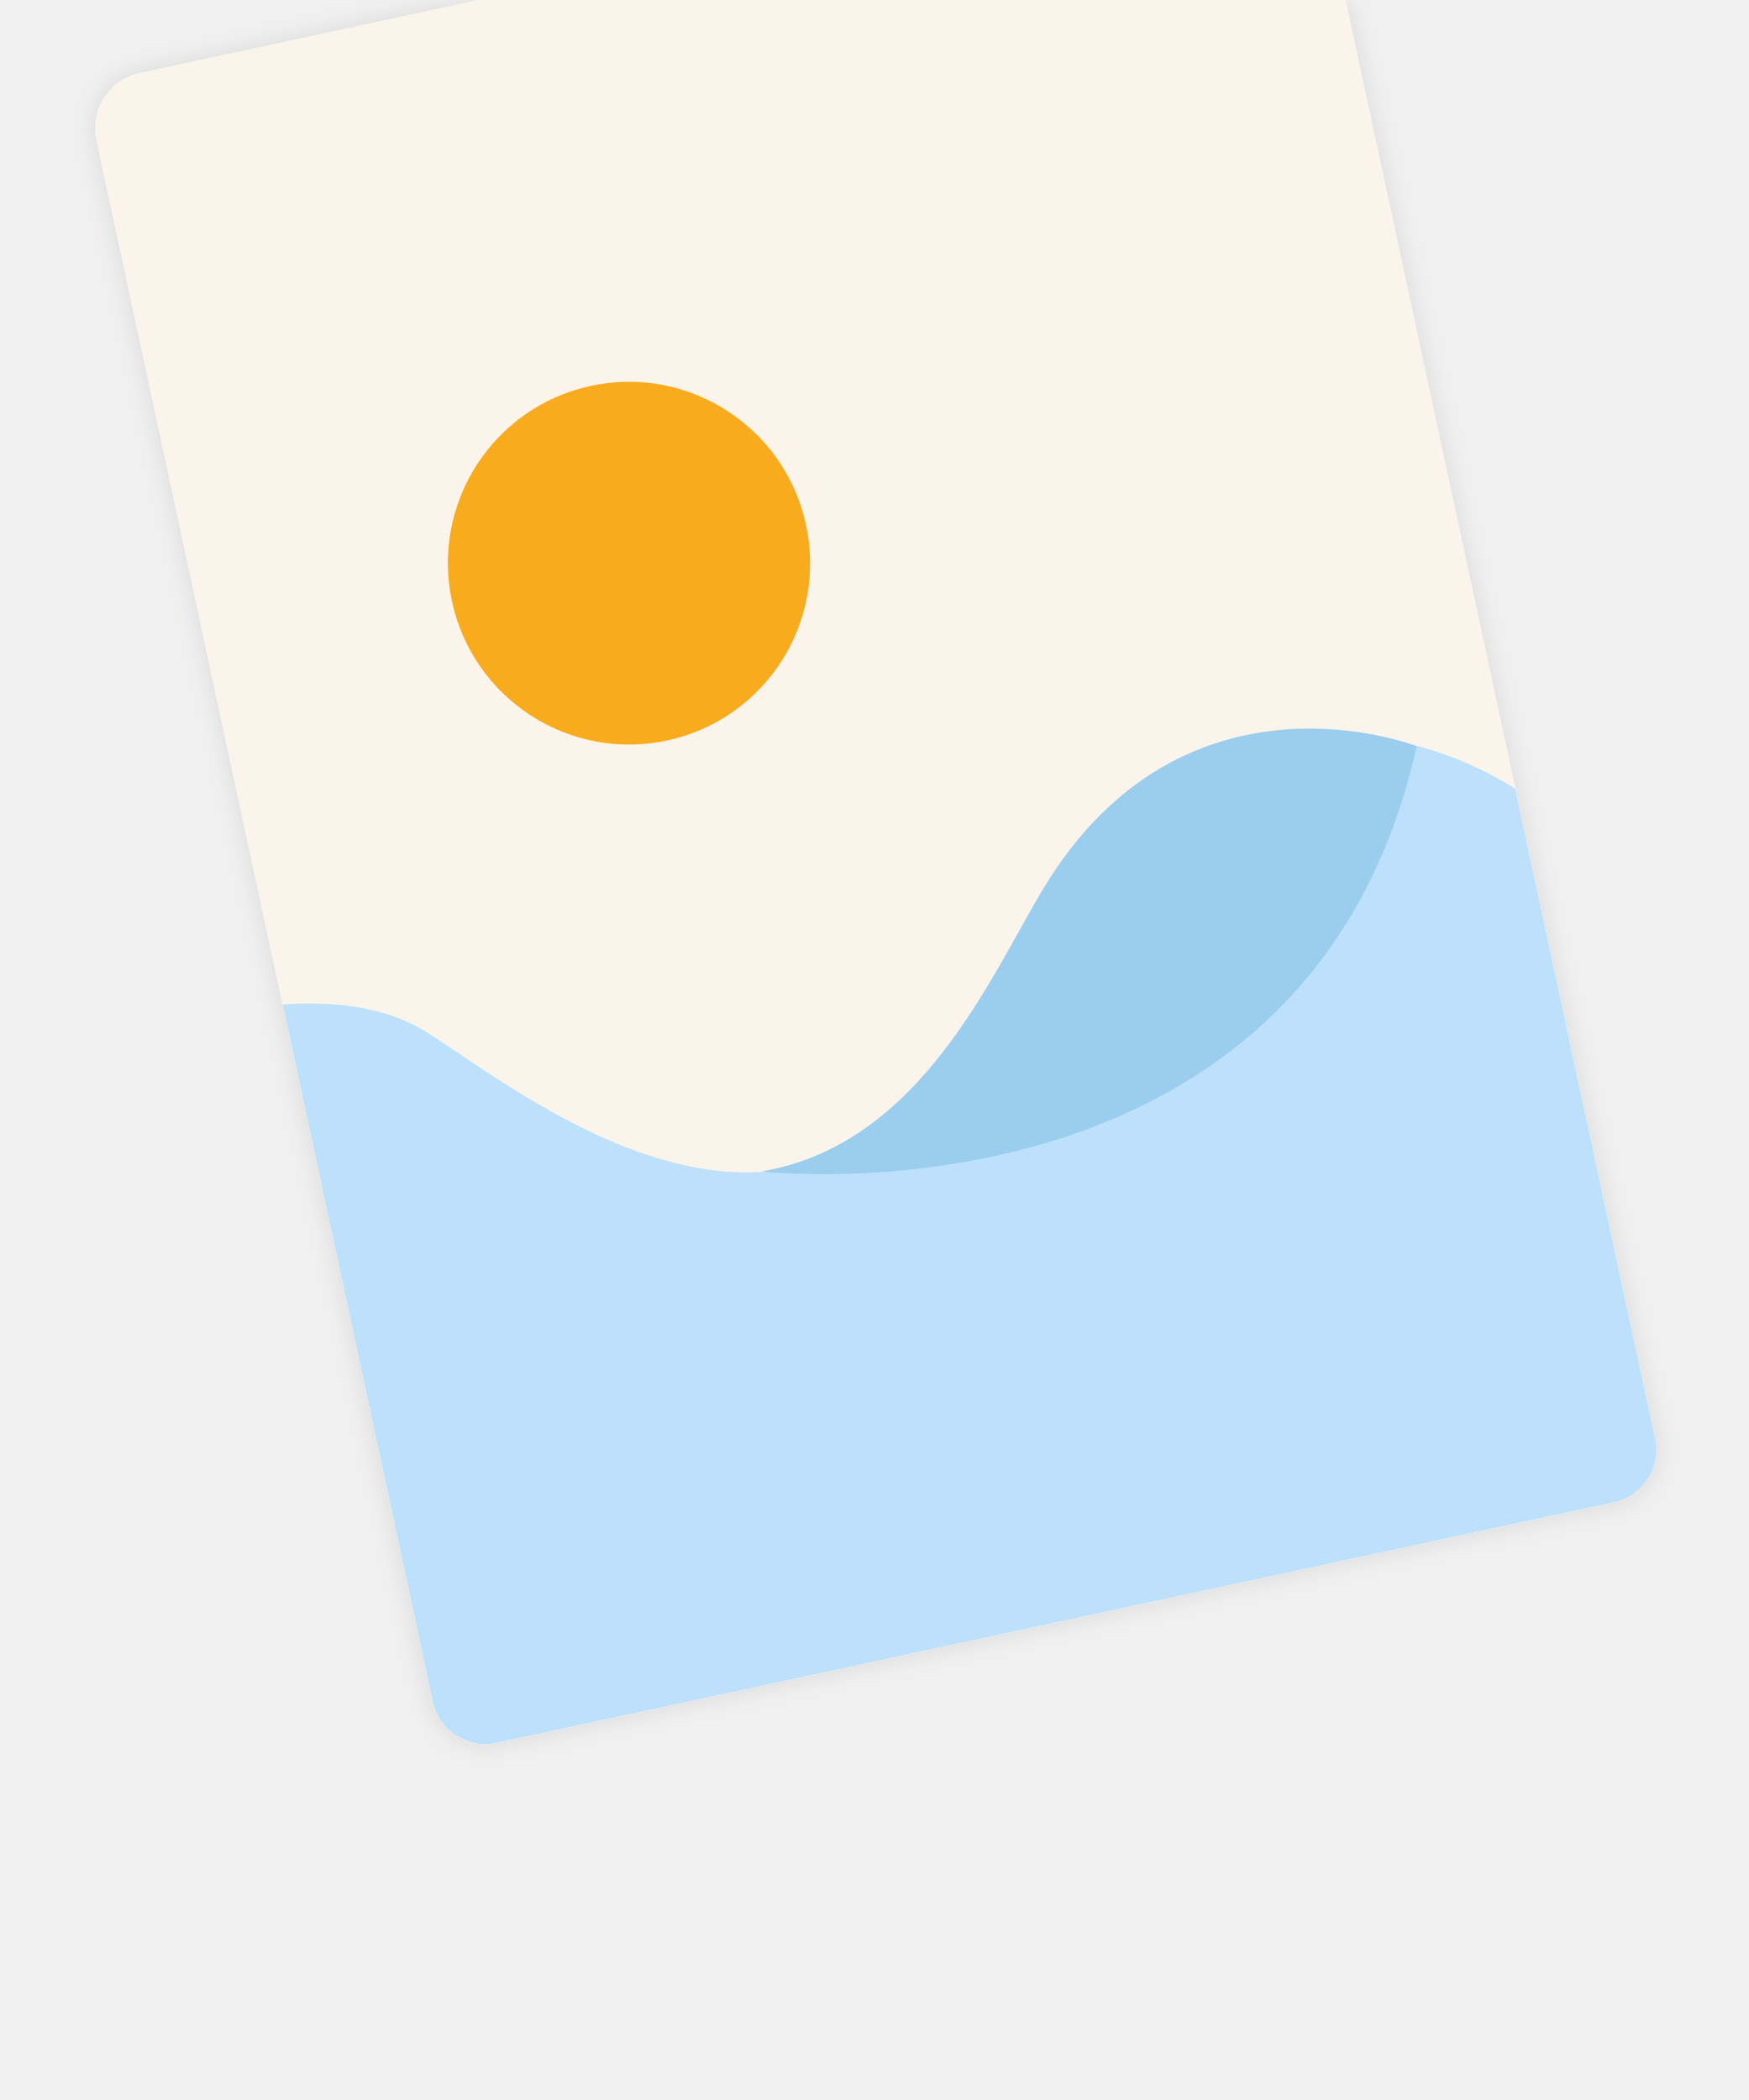
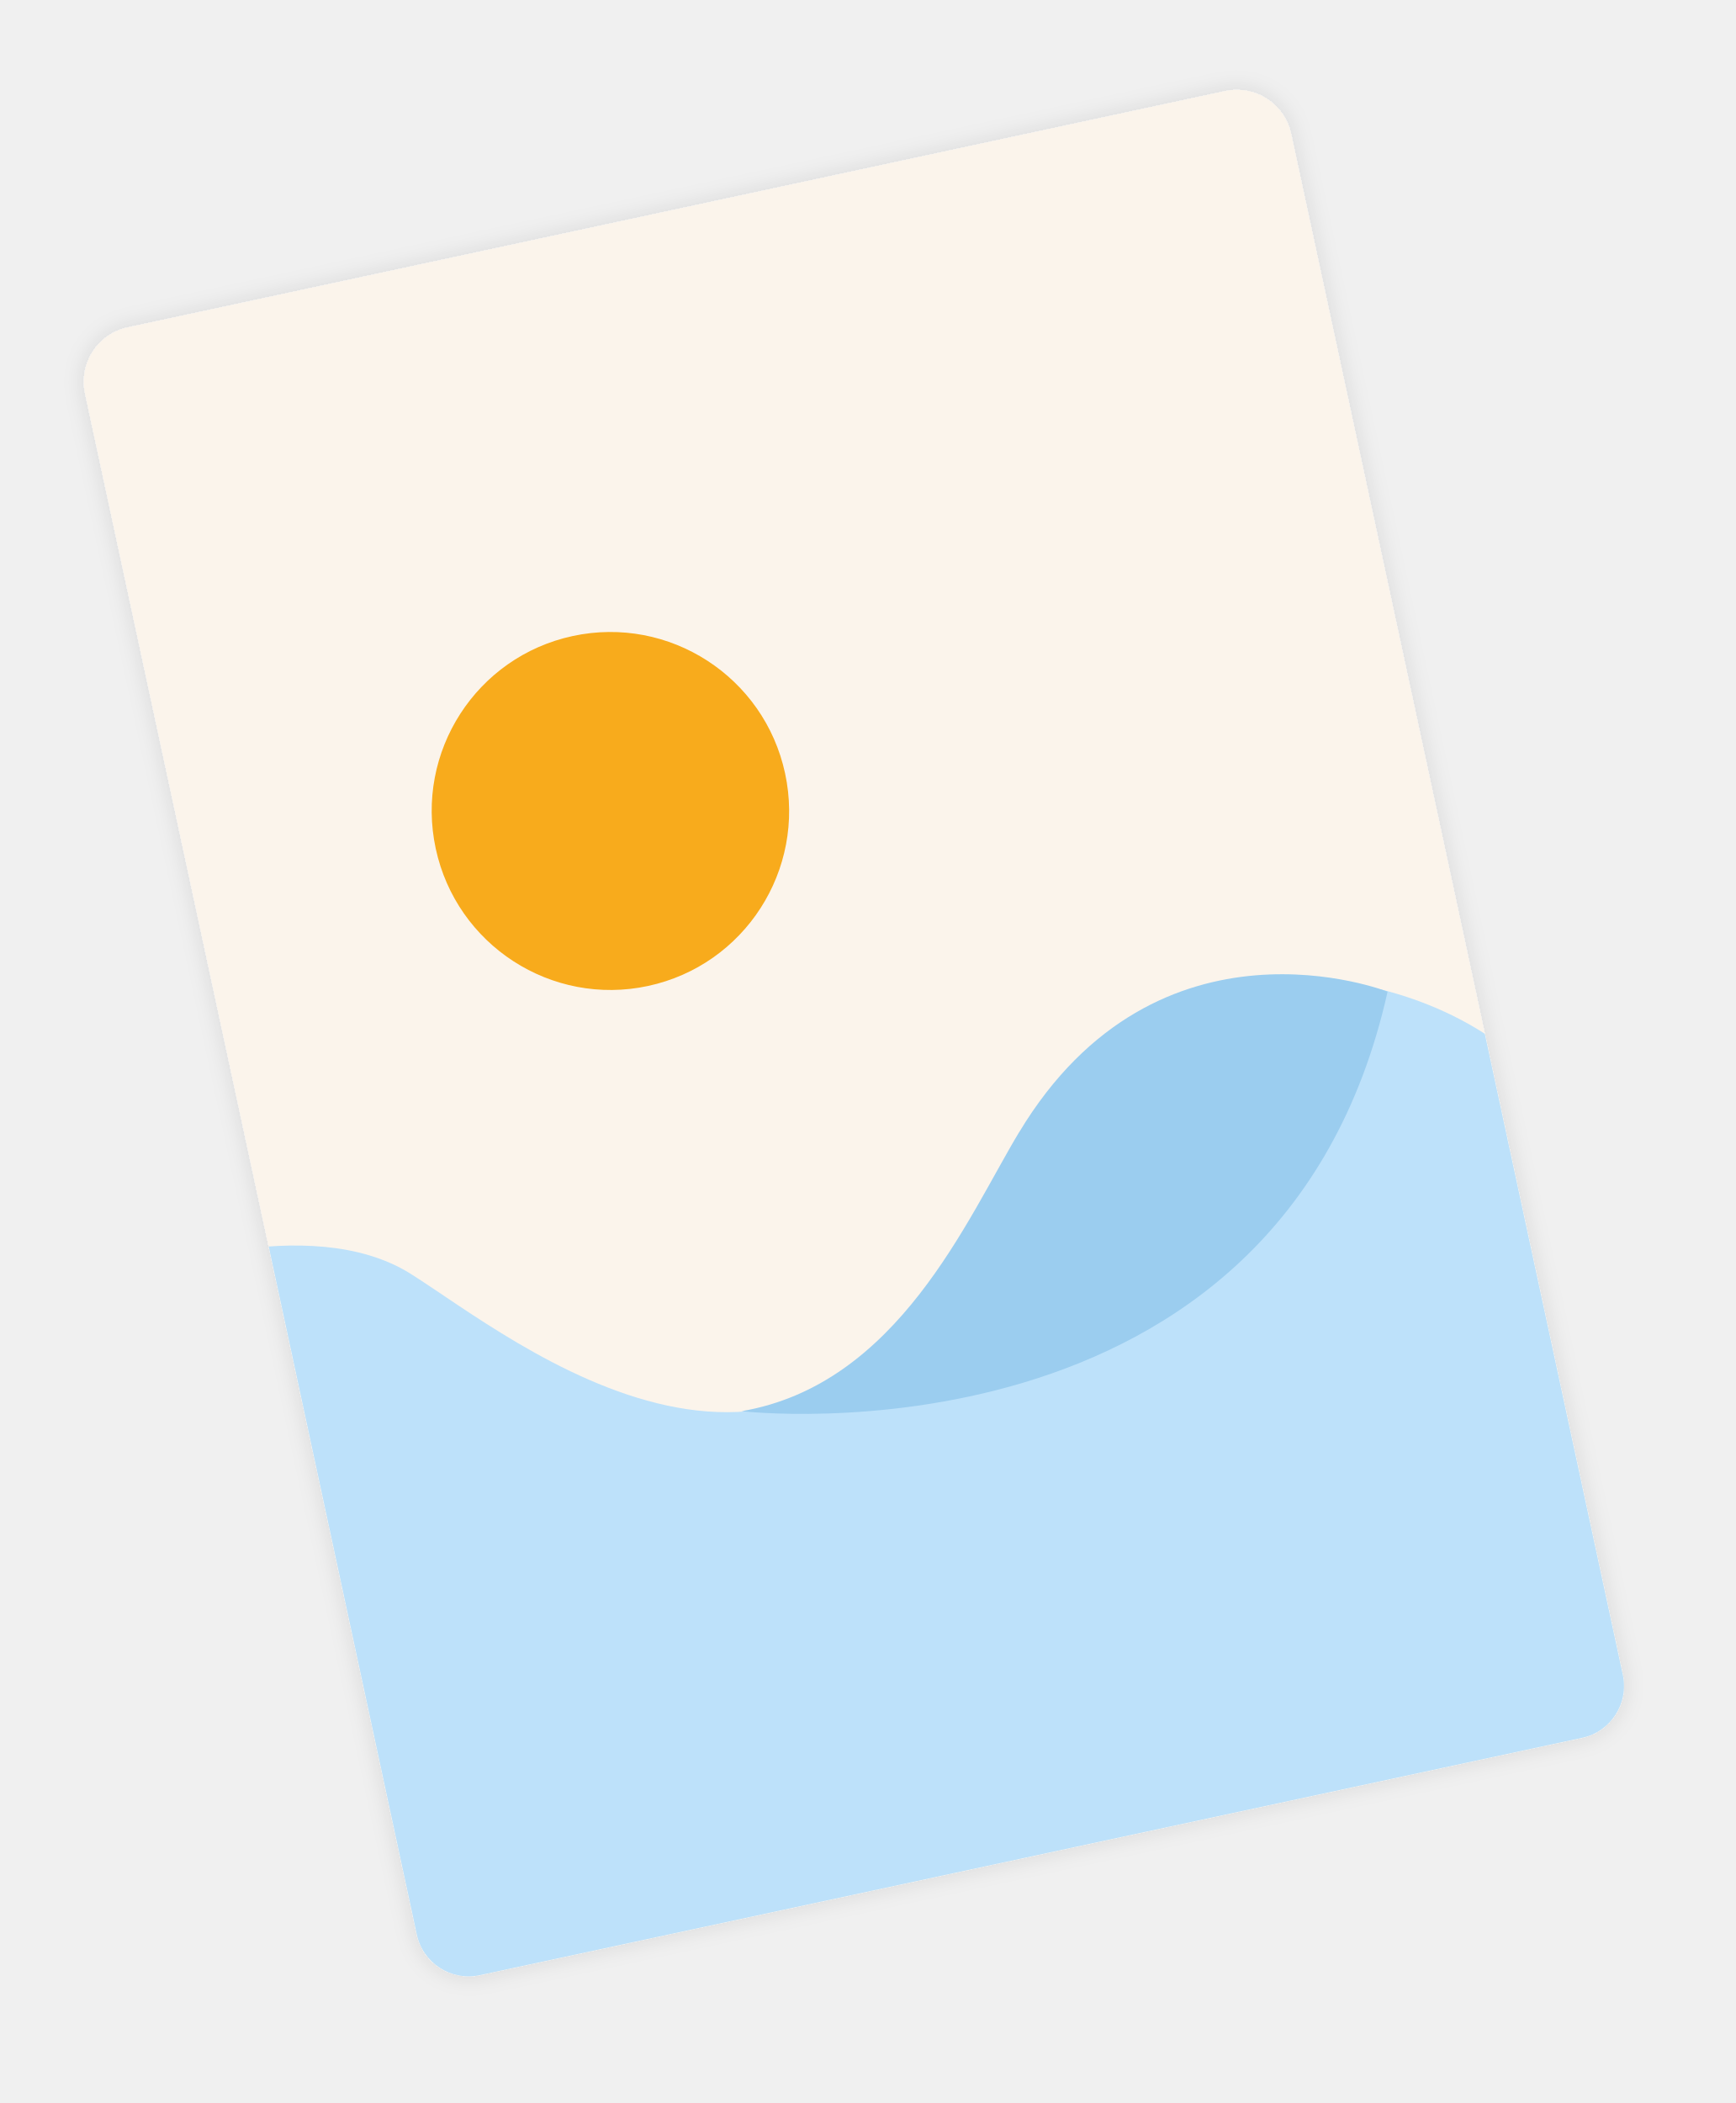
- <svg xmlns="http://www.w3.org/2000/svg" width="169" height="203" viewBox="5 47 169 203" fill="none">
+ <svg xmlns="http://www.w3.org/2000/svg" width="170" height="206" viewBox="6 22 170 206" fill="none">
  <g id="Group 32345" filter="url(#filter0_d_0_1)">
    <path id="Vector_53" d="M126.016 30.928L18.512 54.074C15.571 54.707 13.701 57.607 14.335 60.552L46.778 211.239C47.411 214.183 50.309 216.058 53.249 215.425L160.754 192.279C163.695 191.646 165.564 188.746 164.93 185.801L132.488 35.114C131.854 32.17 128.957 30.295 126.016 30.928Z" fill="#FBF4EB" />
    <g id="Clip path group_3">
      <mask id="mask2_0_1" style="mask-type:luminance" maskUnits="userSpaceOnUse" x="14" y="30" width="152" height="186">
        <g id="clippath_2">
          <path id="Vector_54" d="M126.262 30.876L18.266 54.127C15.461 54.73 13.678 57.497 14.283 60.306L46.831 211.485C47.435 214.294 50.199 216.081 53.004 215.477L161 192.227C163.805 191.623 165.588 188.856 164.983 186.047L132.435 34.868C131.83 32.059 129.067 30.272 126.262 30.876Z" fill="white" />
        </g>
      </mask>
      <g mask="url(#mask2_0_1)">
        <g id="Group_14">
          <path id="Vector_55" d="M19.192 146.889C19.192 146.889 36.226 140.475 46.239 146.78C56.253 153.085 84.679 176.726 101.628 141.201C118.577 105.676 150.245 119.183 156.16 127.437L168.267 196.75L35.921 221.718L19.192 146.889Z" fill="#BDE1FA" />
        </g>
      </g>
    </g>
    <path id="Vector_56" d="M69.491 118.58C78.942 116.545 84.952 107.222 82.914 97.756C80.876 88.29 71.562 82.266 62.111 84.301C52.66 86.336 46.65 95.659 48.688 105.125C50.726 114.59 60.04 120.614 69.491 118.58Z" fill="#F8AB1C" />
    <path id="Vector_57" d="M105.837 132.913C100.755 141.352 93.985 157.623 78.649 160.232C78.649 160.232 131.374 166.422 141.94 119.138C141.94 119.138 119.471 110.284 105.843 132.912L105.837 132.913Z" fill="#9BCDEF" />
  </g>
  <defs>
    <filter id="filter0_d_0_1" x="12.212" y="28.805" width="154.889" height="188.789" filterUnits="userSpaceOnUse" color-interpolation-filters="sRGB">
      <feFlood flood-opacity="0" result="BackgroundImageFix" />
      <feColorMatrix in="SourceAlpha" type="matrix" values="0 0 0 0 0 0 0 0 0 0 0 0 0 0 0 0 0 0 127 0" result="hardAlpha" />
      <feOffset />
      <feGaussianBlur stdDeviation="1" />
      <feComposite in2="hardAlpha" operator="out" />
      <feColorMatrix type="matrix" values="0 0 0 0 0 0 0 0 0 0 0 0 0 0 0 0 0 0 0.1 0" />
      <feBlend mode="normal" in2="BackgroundImageFix" result="effect1_dropShadow_0_1" />
      <feBlend mode="normal" in="SourceGraphic" in2="effect1_dropShadow_0_1" result="shape" />
    </filter>
  </defs>
</svg>
